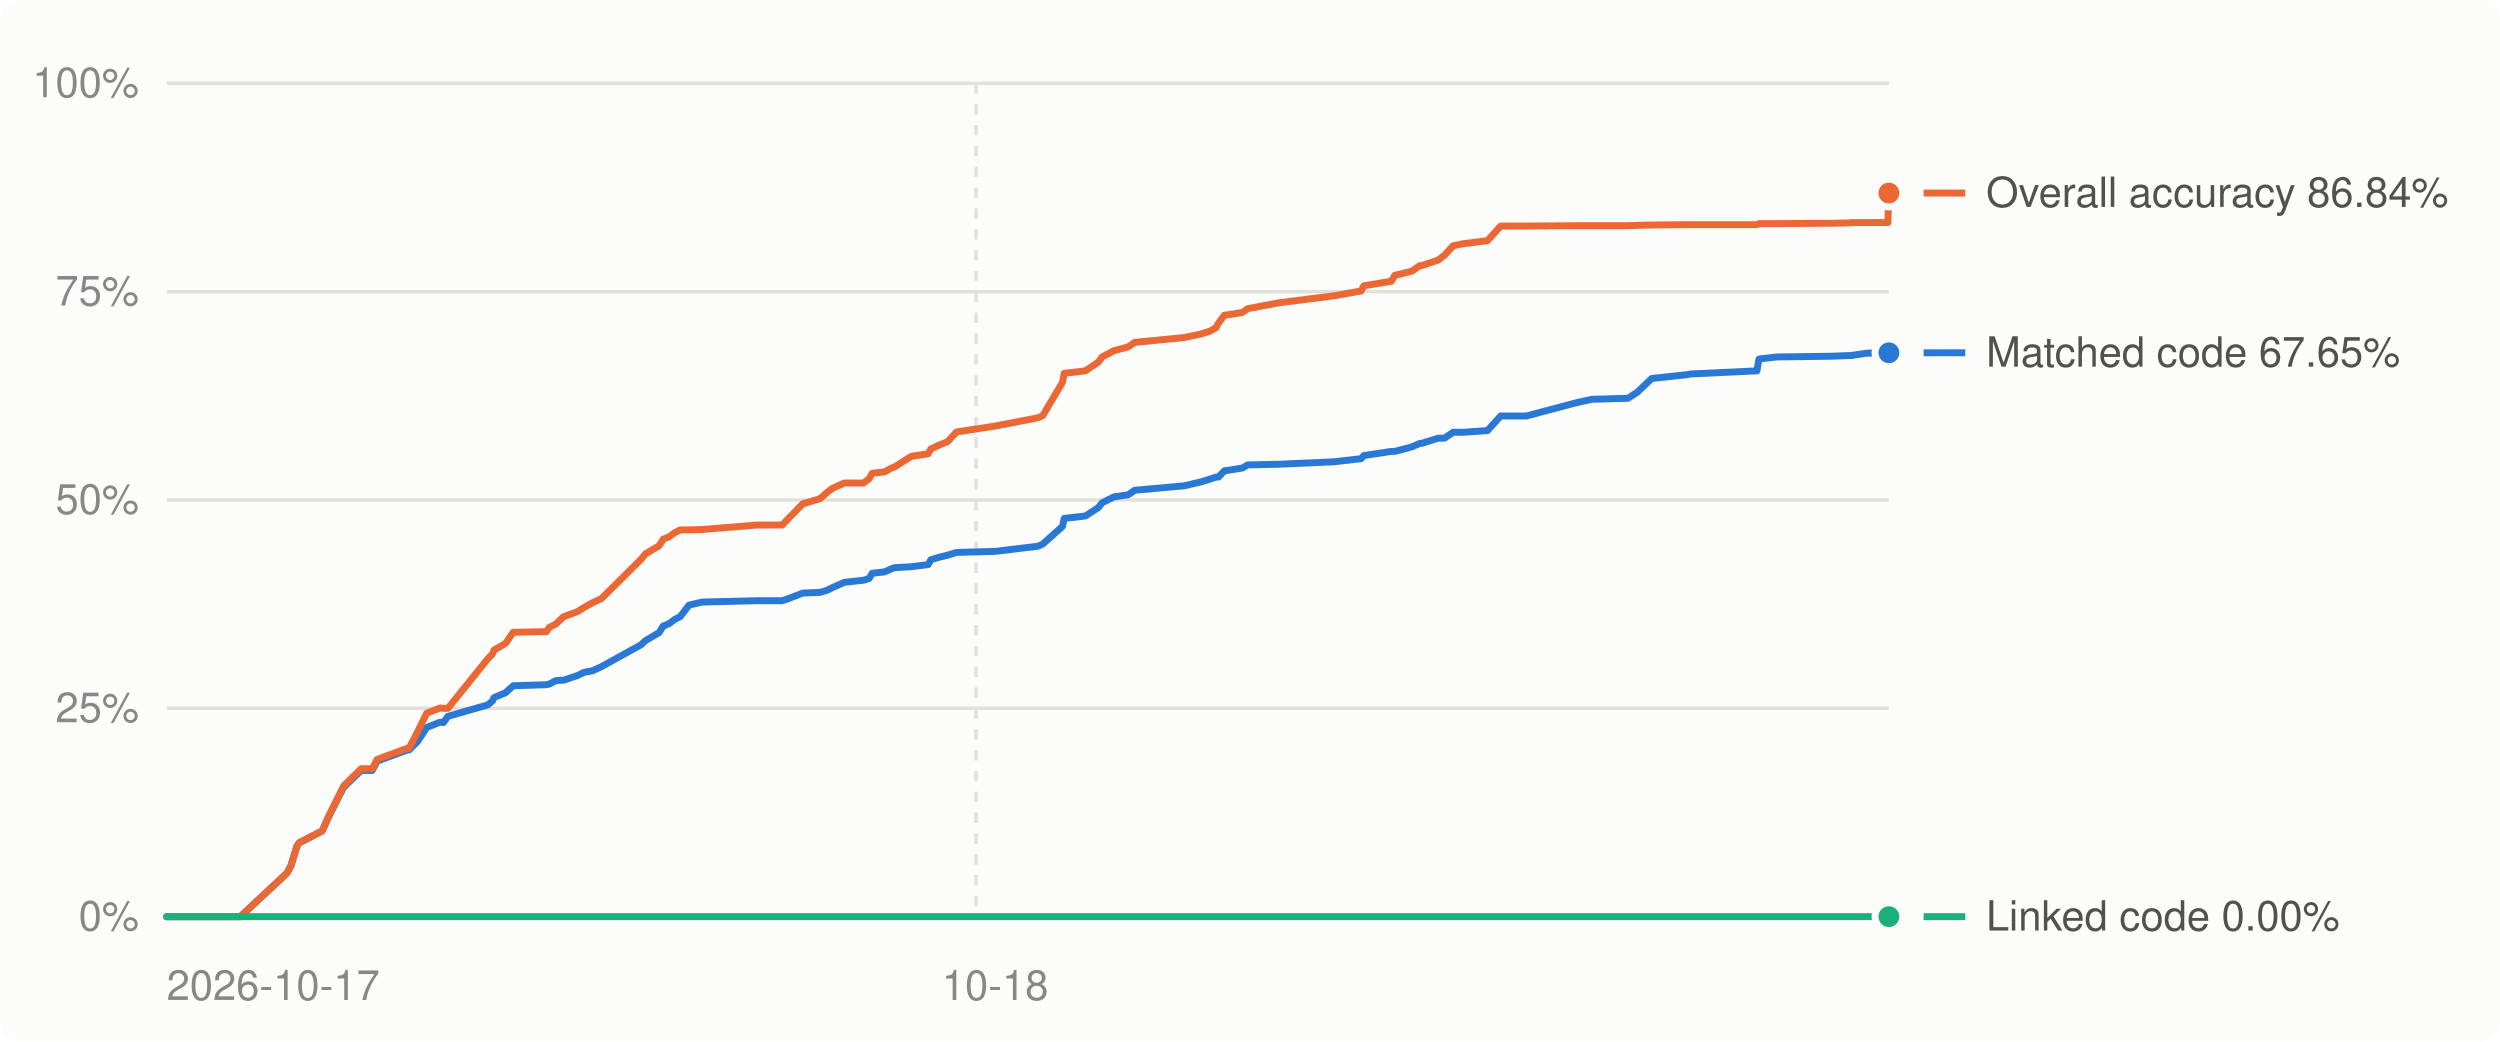
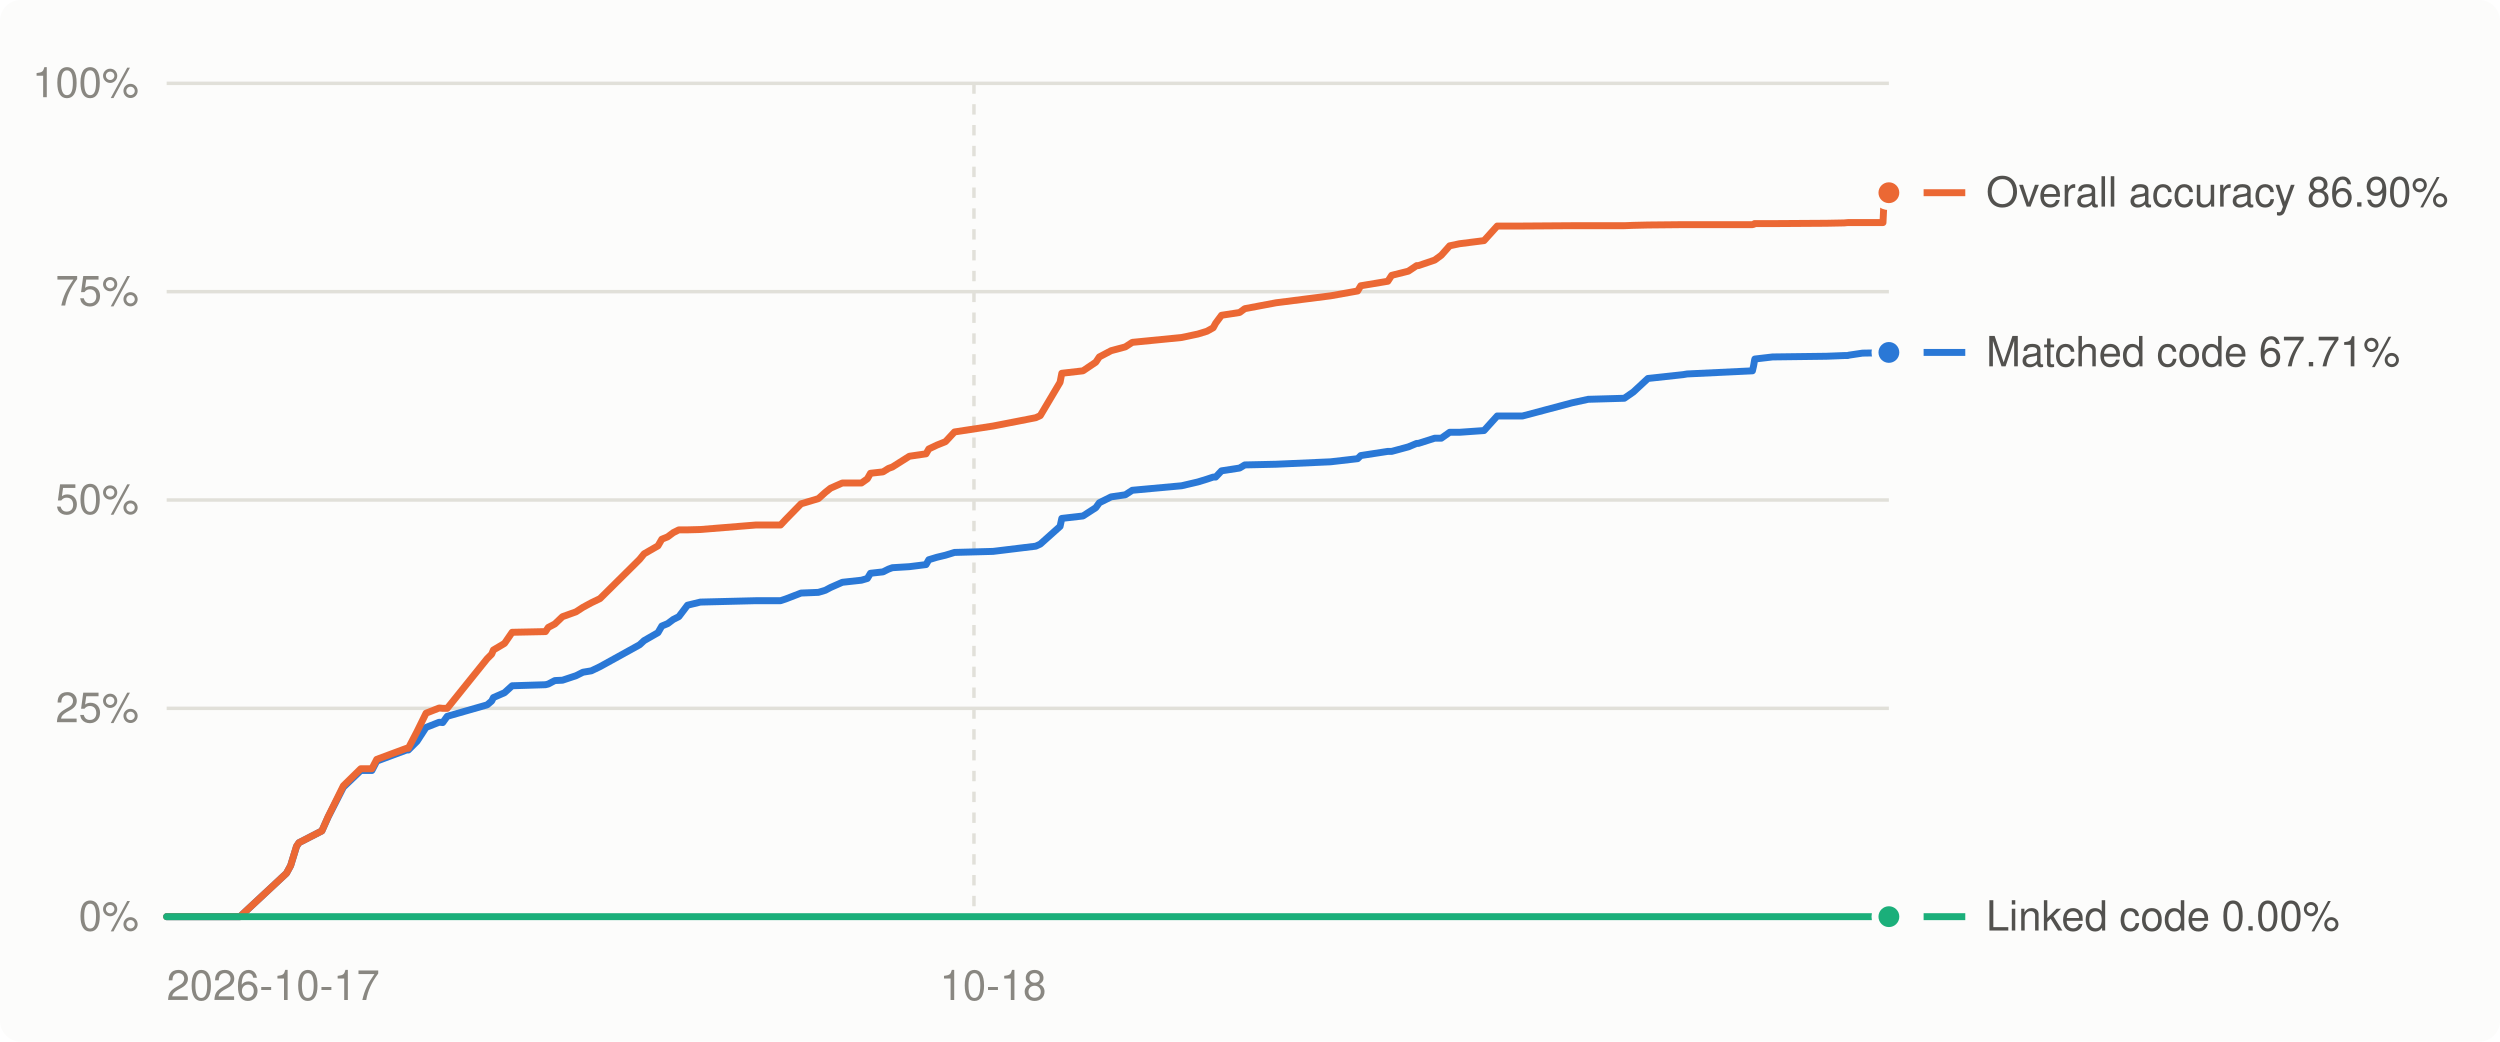
<svg xmlns="http://www.w3.org/2000/svg" viewBox="0 0 720 300" width="720" height="300" role="img" aria-label="Decompilation progress over time">
  <style>
.bg{fill:#fcfcfb}.grid{stroke:#e1e0d9}.muted{fill:#898781}.lbl{fill:#52514e}.ln0{stroke:#2a78d6}.dot0{fill:#2a78d6;stroke:#fcfcfb}.ln1{stroke:#eb6834}.dot1{fill:#eb6834;stroke:#fcfcfb}.ln2{stroke:#1baf7a}.dot2{fill:#1baf7a;stroke:#fcfcfb}
@media (prefers-color-scheme: dark){.bg{fill:#1a1a19}.grid{stroke:#2c2c2a}.muted{fill:#898781}.lbl{fill:#c3c2b7}.ln0{stroke:#3987e5}.dot0{fill:#3987e5;stroke:#1a1a19}.ln1{stroke:#d95926}.dot1{fill:#d95926;stroke:#1a1a19}.ln2{stroke:#199e70}.dot2{fill:#199e70;stroke:#1a1a19}}
text{font:12px -apple-system,BlinkMacSystemFont,'Segoe UI',Helvetica,Arial,sans-serif}
</style>
  <rect class="bg" width="720" height="300" rx="6" />
  <line x1="48" x2="544" y1="264.0" y2="264.0" class="grid" stroke-width="1" />
  <text x="40" y="268.0" class="muted" text-anchor="end">0%</text>
  <line x1="48" x2="544" y1="204.0" y2="204.0" class="grid" stroke-width="1" />
  <text x="40" y="208.0" class="muted" text-anchor="end">25%</text>
  <line x1="48" x2="544" y1="144.0" y2="144.0" class="grid" stroke-width="1" />
  <text x="40" y="148.0" class="muted" text-anchor="end">50%</text>
  <line x1="48" x2="544" y1="84.0" y2="84.0" class="grid" stroke-width="1" />
  <text x="40" y="88.0" class="muted" text-anchor="end">75%</text>
  <line x1="48" x2="544" y1="24.0" y2="24.0" class="grid" stroke-width="1" />
  <text x="40" y="28.0" class="muted" text-anchor="end">100%</text>
-   <line x1="281.1" x2="281.1" y1="24" y2="264" class="grid" stroke-width="1" stroke-dasharray="3 3" />
+   <line x1="280.5" x2="280.5" y1="24" y2="264" class="grid" stroke-width="1" stroke-dasharray="3 3" />
  <text class="muted" x="48.0" y="288" text-anchor="start">2026-10-17</text>
-   <text class="muted" x="286.6" y="288" text-anchor="middle">10-18</text>
-   <polyline points="48.0,264.0 69.2,264.0 82.6,251.5 83.8,249.3 85.5,243.8 86.2,242.7 92.8,239.3 94.6,235.3 99.0,226.7 104.0,221.9 107.2,221.9 108.6,219.2 117.3,216.0 117.8,216.0 120.3,213.5 122.9,209.5 126.7,208.0 127.7,208.1 129.0,206.3 140.5,203.0 141.8,201.9 142.3,200.9 145.6,199.5 147.8,197.5 157.4,197.2 158.2,197.0 160.1,196.0 162.3,195.9 166.2,194.6 168.3,193.6 170.6,193.2 173.2,192.0 184.6,185.7 185.9,184.5 189.8,182.2 191.0,180.3 192.7,179.6 194.3,178.4 195.9,177.6 198.4,174.3 202.1,173.4 218.1,173.0 225.3,173.0 226.8,172.5 231.2,170.8 236.2,170.6 238.2,170.0 239.8,169.2 243.2,167.7 248.7,167.1 250.3,166.6 251.2,165.1 254.8,164.7 256.5,163.9 257.6,163.5 262.5,163.2 267.3,162.6 268.1,161.2 270.4,160.5 272.9,159.9 275.5,159.1 286.6,158.8 299.0,157.3 300.3,156.7 306.0,151.6 306.5,149.3 312.6,148.6 316.3,146.2 317.4,144.8 320.8,143.1 324.9,142.5 326.8,141.2 341.1,139.9 345.8,138.8 348.4,138.0 350.2,137.4 350.9,137.4 352.6,135.6 357.8,134.8 359.3,133.9 368.3,133.7 384.1,133.0 392.0,132.1 392.8,131.2 400.7,130.0 401.7,130.0 406.6,128.7 408.9,127.7 409.4,127.7 414.2,126.2 416.0,126.2 418.5,124.5 421.3,124.5 428.4,124.0 432.2,119.8 439.6,119.8 453.9,116.0 458.4,115.0 468.9,114.7 471.6,112.9 475.7,109.0 485.9,107.9 487.0,107.7 506.0,106.8 506.2,105.5 506.3,105.0 506.5,103.8 506.6,103.4 511.7,102.8 527.3,102.6 532.4,102.4 533.5,102.4 533.7,102.3 537.7,101.7 543.7,101.6 544.0,101.6" fill="none" class="ln0" stroke-width="2" stroke-linejoin="round" stroke-linecap="round" />
-   <polyline points="48.0,264.0 69.2,264.0 82.6,251.5 83.8,249.3 85.5,243.7 86.2,242.7 92.8,239.3 94.6,235.2 99.0,226.3 104.0,221.4 107.2,221.4 108.6,218.7 117.3,215.5 117.8,215.5 120.3,210.7 122.9,205.4 126.7,203.9 127.7,204.0 129.0,204.0 140.5,189.7 141.8,188.4 142.3,187.2 145.6,185.3 147.8,182.1 157.4,181.9 158.2,180.7 160.1,179.7 162.3,177.6 166.2,176.2 168.3,174.9 170.6,173.6 173.2,172.4 184.6,161.1 185.9,159.5 189.8,157.2 191.0,155.3 192.7,154.6 194.3,153.4 195.9,152.6 198.4,152.6 202.1,152.5 218.1,151.2 225.3,151.2 226.8,149.6 231.2,145.1 236.2,143.6 238.2,141.8 239.8,140.6 243.2,139.1 248.7,139.1 250.3,137.9 251.2,136.3 254.8,135.9 256.5,134.9 257.6,134.5 262.5,131.4 267.3,130.7 268.1,129.3 270.4,128.2 272.9,127.2 275.5,124.4 286.6,122.7 299.0,120.3 300.3,119.7 306.0,110.1 306.5,107.5 312.6,106.8 316.3,104.3 317.4,102.8 320.8,101.0 324.9,99.9 326.8,98.6 341.1,97.2 345.8,96.2 348.4,95.4 350.2,94.4 350.9,93.1 352.6,90.8 357.8,90.0 359.3,88.9 368.3,87.2 384.1,85.2 392.0,83.8 392.8,82.3 400.7,81.0 401.7,79.3 406.6,78.1 408.9,76.5 409.4,76.5 414.2,74.9 416.0,73.5 418.5,70.8 421.3,70.2 428.4,69.3 432.2,65.1 439.6,65.1 453.9,65.0 458.4,65.0 468.9,65.0 471.6,64.9 475.7,64.8 485.9,64.7 487.0,64.7 506.0,64.7 506.2,64.6 506.3,64.6 506.5,64.4 506.6,64.4 511.7,64.4 527.3,64.3 532.4,64.2 533.5,64.1 533.7,64.1 537.7,64.1 543.7,64.1 544.0,55.6" fill="none" class="ln1" stroke-width="2" stroke-linejoin="round" stroke-linecap="round" />
-   <polyline points="48.0,264.0 69.2,264.0 82.6,264.0 83.8,264.0 85.5,264.0 86.2,264.0 92.8,264.0 94.6,264.0 99.0,264.0 104.0,264.0 107.2,264.0 108.6,264.0 117.3,264.0 117.8,264.0 120.3,264.0 122.9,264.0 126.7,264.0 127.7,264.0 129.0,264.0 140.5,264.0 141.8,264.0 142.3,264.0 145.6,264.0 147.8,264.0 157.4,264.0 158.2,264.0 160.1,264.0 162.3,264.0 166.2,264.0 168.3,264.0 170.6,264.0 173.2,264.0 184.6,264.0 185.9,264.0 189.8,264.0 191.0,264.0 192.7,264.0 194.3,264.0 195.9,264.0 198.4,264.0 202.1,264.0 218.1,264.0 225.3,264.0 226.8,264.0 231.2,264.0 236.2,264.0 238.2,264.0 239.8,264.0 243.2,264.0 248.7,264.0 250.3,264.0 251.2,264.0 254.8,264.0 256.5,264.0 257.6,264.0 262.5,264.0 267.3,264.0 268.1,264.0 270.4,264.0 272.9,264.0 275.5,264.0 286.6,264.0 299.0,264.0 300.3,264.0 306.0,264.0 306.5,264.0 312.6,264.0 316.3,264.0 317.4,264.0 320.8,264.0 324.9,264.0 326.8,264.0 341.1,264.0 345.8,264.0 348.4,264.0 350.2,264.0 350.9,264.0 352.6,264.0 357.8,264.0 359.3,264.0 368.3,264.0 384.1,264.0 392.0,264.0 392.8,264.0 400.7,264.0 401.7,264.0 406.6,264.0 408.9,264.0 409.4,264.0 414.2,264.0 416.0,264.0 418.5,264.0 421.3,264.0 428.4,264.0 432.2,264.0 439.6,264.0 453.9,264.0 458.4,264.0 468.9,264.0 471.6,264.0 475.7,264.0 485.9,264.0 487.0,264.0 506.0,264.0 506.2,264.0 506.3,264.0 506.5,264.0 506.6,264.0 511.7,264.0 527.3,264.0 532.4,264.0 533.5,264.0 533.7,264.0 537.7,264.0 543.7,264.0 544.0,264.0" fill="none" class="ln2" stroke-width="2" stroke-linejoin="round" stroke-linecap="round" />
-   <circle cx="544.0" cy="101.6" r="4" class="dot0" stroke-width="2" />
-   <circle cx="544.0" cy="55.6" r="4" class="dot1" stroke-width="2" />
+   <text class="muted" x="286.0" y="288" text-anchor="middle">10-18</text>
+   <polyline points="48.0,264.0 69.1,264.0 82.5,251.5 83.7,249.3 85.4,243.8 86.1,242.7 92.7,239.3 94.5,235.3 98.9,226.7 103.9,221.9 107.1,221.9 108.5,219.2 117.1,216.0 117.6,216.0 120.1,213.5 122.7,209.5 126.5,208.0 127.5,208.1 128.8,206.3 140.3,203.0 141.6,201.9 142.1,200.9 145.3,199.5 147.5,197.5 157.1,197.2 157.9,197.0 159.8,196.0 162.0,195.9 165.9,194.6 167.9,193.6 170.3,193.2 172.8,192.0 184.2,185.7 185.5,184.5 189.5,182.2 190.6,180.3 192.3,179.6 193.9,178.4 195.5,177.6 198.0,174.3 201.7,173.4 217.7,173.0 224.8,173.0 226.3,172.5 230.7,170.8 235.7,170.6 237.7,170.0 239.2,169.2 242.6,167.7 248.1,167.1 249.8,166.6 250.7,165.1 254.3,164.7 255.9,163.9 257.0,163.5 261.9,163.2 266.7,162.6 267.5,161.2 269.8,160.5 272.3,159.9 274.9,159.1 286.0,158.8 298.3,157.3 299.6,156.7 305.3,151.6 305.8,149.3 311.9,148.6 315.6,146.2 316.6,144.8 320.0,143.1 324.1,142.5 326.1,141.2 340.3,139.9 345.0,138.8 347.6,138.0 349.4,137.4 350.1,137.4 351.8,135.6 357.0,134.8 358.5,133.9 367.5,133.7 383.2,133.0 391.0,132.1 391.9,131.2 399.7,130.0 400.8,130.0 405.6,128.7 408.0,127.7 408.5,127.7 413.2,126.2 415.1,126.2 417.5,124.5 420.3,124.5 427.4,124.0 431.2,119.8 438.5,119.8 452.8,116.0 457.4,115.0 467.8,114.7 470.4,112.9 474.6,109.0 484.7,107.9 485.9,107.7 504.7,106.8 505.0,105.5 505.1,105.0 505.3,103.8 505.4,103.4 510.5,102.8 526.0,102.6 531.1,102.4 532.2,102.4 532.4,102.3 536.4,101.7 542.3,101.6 542.7,101.6 544.0,101.5" fill="none" class="ln0" stroke-width="2" stroke-linejoin="round" stroke-linecap="round" />
+   <polyline points="48.0,264.0 69.1,264.0 82.5,251.5 83.7,249.3 85.4,243.7 86.1,242.7 92.7,239.3 94.5,235.2 98.9,226.3 103.9,221.4 107.1,221.4 108.5,218.7 117.1,215.5 117.6,215.5 120.1,210.7 122.7,205.4 126.5,203.9 127.5,204.0 128.8,204.0 140.3,189.7 141.6,188.4 142.1,187.2 145.3,185.3 147.5,182.1 157.1,181.9 157.9,180.7 159.8,179.7 162.0,177.6 165.9,176.2 167.9,174.9 170.3,173.6 172.8,172.4 184.2,161.1 185.5,159.5 189.5,157.2 190.6,155.3 192.3,154.6 193.9,153.4 195.5,152.6 198.0,152.6 201.7,152.5 217.7,151.2 224.8,151.2 226.3,149.6 230.7,145.1 235.7,143.6 237.7,141.8 239.2,140.6 242.6,139.1 248.1,139.1 249.8,137.9 250.7,136.3 254.3,135.9 255.9,134.9 257.0,134.5 261.9,131.4 266.7,130.7 267.5,129.3 269.8,128.2 272.3,127.2 274.9,124.4 286.0,122.7 298.3,120.3 299.6,119.7 305.3,110.1 305.8,107.5 311.9,106.8 315.6,104.3 316.6,102.8 320.0,101.0 324.1,99.9 326.1,98.6 340.3,97.2 345.0,96.2 347.6,95.4 349.4,94.4 350.1,93.1 351.8,90.8 357.0,90.0 358.5,88.9 367.5,87.2 383.2,85.2 391.0,83.8 391.9,82.3 399.7,81.0 400.8,79.3 405.6,78.1 408.0,76.5 408.5,76.5 413.2,74.9 415.1,73.5 417.5,70.8 420.3,70.2 427.4,69.3 431.2,65.1 438.5,65.1 452.8,65.0 457.4,65.0 467.8,65.0 470.4,64.9 474.6,64.8 484.7,64.7 485.9,64.7 504.7,64.7 505.0,64.6 505.1,64.6 505.3,64.4 505.4,64.4 510.5,64.4 526.0,64.3 531.1,64.2 532.2,64.1 532.4,64.1 536.4,64.1 542.3,64.1 542.7,55.6 544.0,55.5" fill="none" class="ln1" stroke-width="2" stroke-linejoin="round" stroke-linecap="round" />
+   <polyline points="48.0,264.0 69.1,264.0 82.5,264.0 83.7,264.0 85.4,264.0 86.1,264.0 92.7,264.0 94.5,264.0 98.9,264.0 103.9,264.0 107.1,264.0 108.5,264.0 117.1,264.0 117.6,264.0 120.1,264.0 122.7,264.0 126.5,264.0 127.5,264.0 128.8,264.0 140.3,264.0 141.6,264.0 142.1,264.0 145.3,264.0 147.5,264.0 157.1,264.0 157.9,264.0 159.8,264.0 162.0,264.0 165.9,264.0 167.9,264.0 170.3,264.0 172.8,264.0 184.2,264.0 185.5,264.0 189.5,264.0 190.6,264.0 192.3,264.0 193.9,264.0 195.5,264.0 198.0,264.0 201.7,264.0 217.7,264.0 224.8,264.0 226.3,264.0 230.7,264.0 235.7,264.0 237.7,264.0 239.2,264.0 242.6,264.0 248.1,264.0 249.8,264.0 250.7,264.0 254.3,264.0 255.9,264.0 257.0,264.0 261.9,264.0 266.7,264.0 267.5,264.0 269.8,264.0 272.3,264.0 274.9,264.0 286.0,264.0 298.3,264.0 299.6,264.0 305.3,264.0 305.8,264.0 311.9,264.0 315.6,264.0 316.6,264.0 320.0,264.0 324.1,264.0 326.1,264.0 340.3,264.0 345.0,264.0 347.6,264.0 349.4,264.0 350.1,264.0 351.8,264.0 357.0,264.0 358.5,264.0 367.5,264.0 383.2,264.0 391.0,264.0 391.9,264.0 399.7,264.0 400.8,264.0 405.6,264.0 408.0,264.0 408.5,264.0 413.2,264.0 415.1,264.0 417.5,264.0 420.3,264.0 427.4,264.0 431.2,264.0 438.5,264.0 452.8,264.0 457.4,264.0 467.8,264.0 470.4,264.0 474.6,264.0 484.7,264.0 485.9,264.0 504.7,264.0 505.0,264.0 505.1,264.0 505.3,264.0 505.4,264.0 510.5,264.0 526.0,264.0 531.1,264.0 532.2,264.0 532.4,264.0 536.4,264.0 542.3,264.0 542.7,264.0 544.0,264.0" fill="none" class="ln2" stroke-width="2" stroke-linejoin="round" stroke-linecap="round" />
+   <circle cx="544.0" cy="101.5" r="4" class="dot0" stroke-width="2" />
+   <circle cx="544.0" cy="55.5" r="4" class="dot1" stroke-width="2" />
  <circle cx="544.0" cy="264.0" r="4" class="dot2" stroke-width="2" />
  <line x1="554" x2="566" y1="264.0" y2="264.0" class="ln2" stroke-width="2" />
  <text class="lbl" x="572" y="268.0">Linked code 0.00%</text>
-   <line x1="554" x2="566" y1="101.6" y2="101.6" class="ln0" stroke-width="2" />
-   <text class="lbl" x="572" y="105.6">Matched code 67.65%</text>
-   <line x1="554" x2="566" y1="55.6" y2="55.6" class="ln1" stroke-width="2" />
-   <text class="lbl" x="572" y="59.6">Overall accuracy 86.84%</text>
+   <line x1="554" x2="566" y1="101.5" y2="101.5" class="ln0" stroke-width="2" />
+   <text class="lbl" x="572" y="105.5">Matched code 67.71%</text>
+   <line x1="554" x2="566" y1="55.5" y2="55.5" class="ln1" stroke-width="2" />
+   <text class="lbl" x="572" y="59.5">Overall accuracy 86.90%</text>
</svg>
